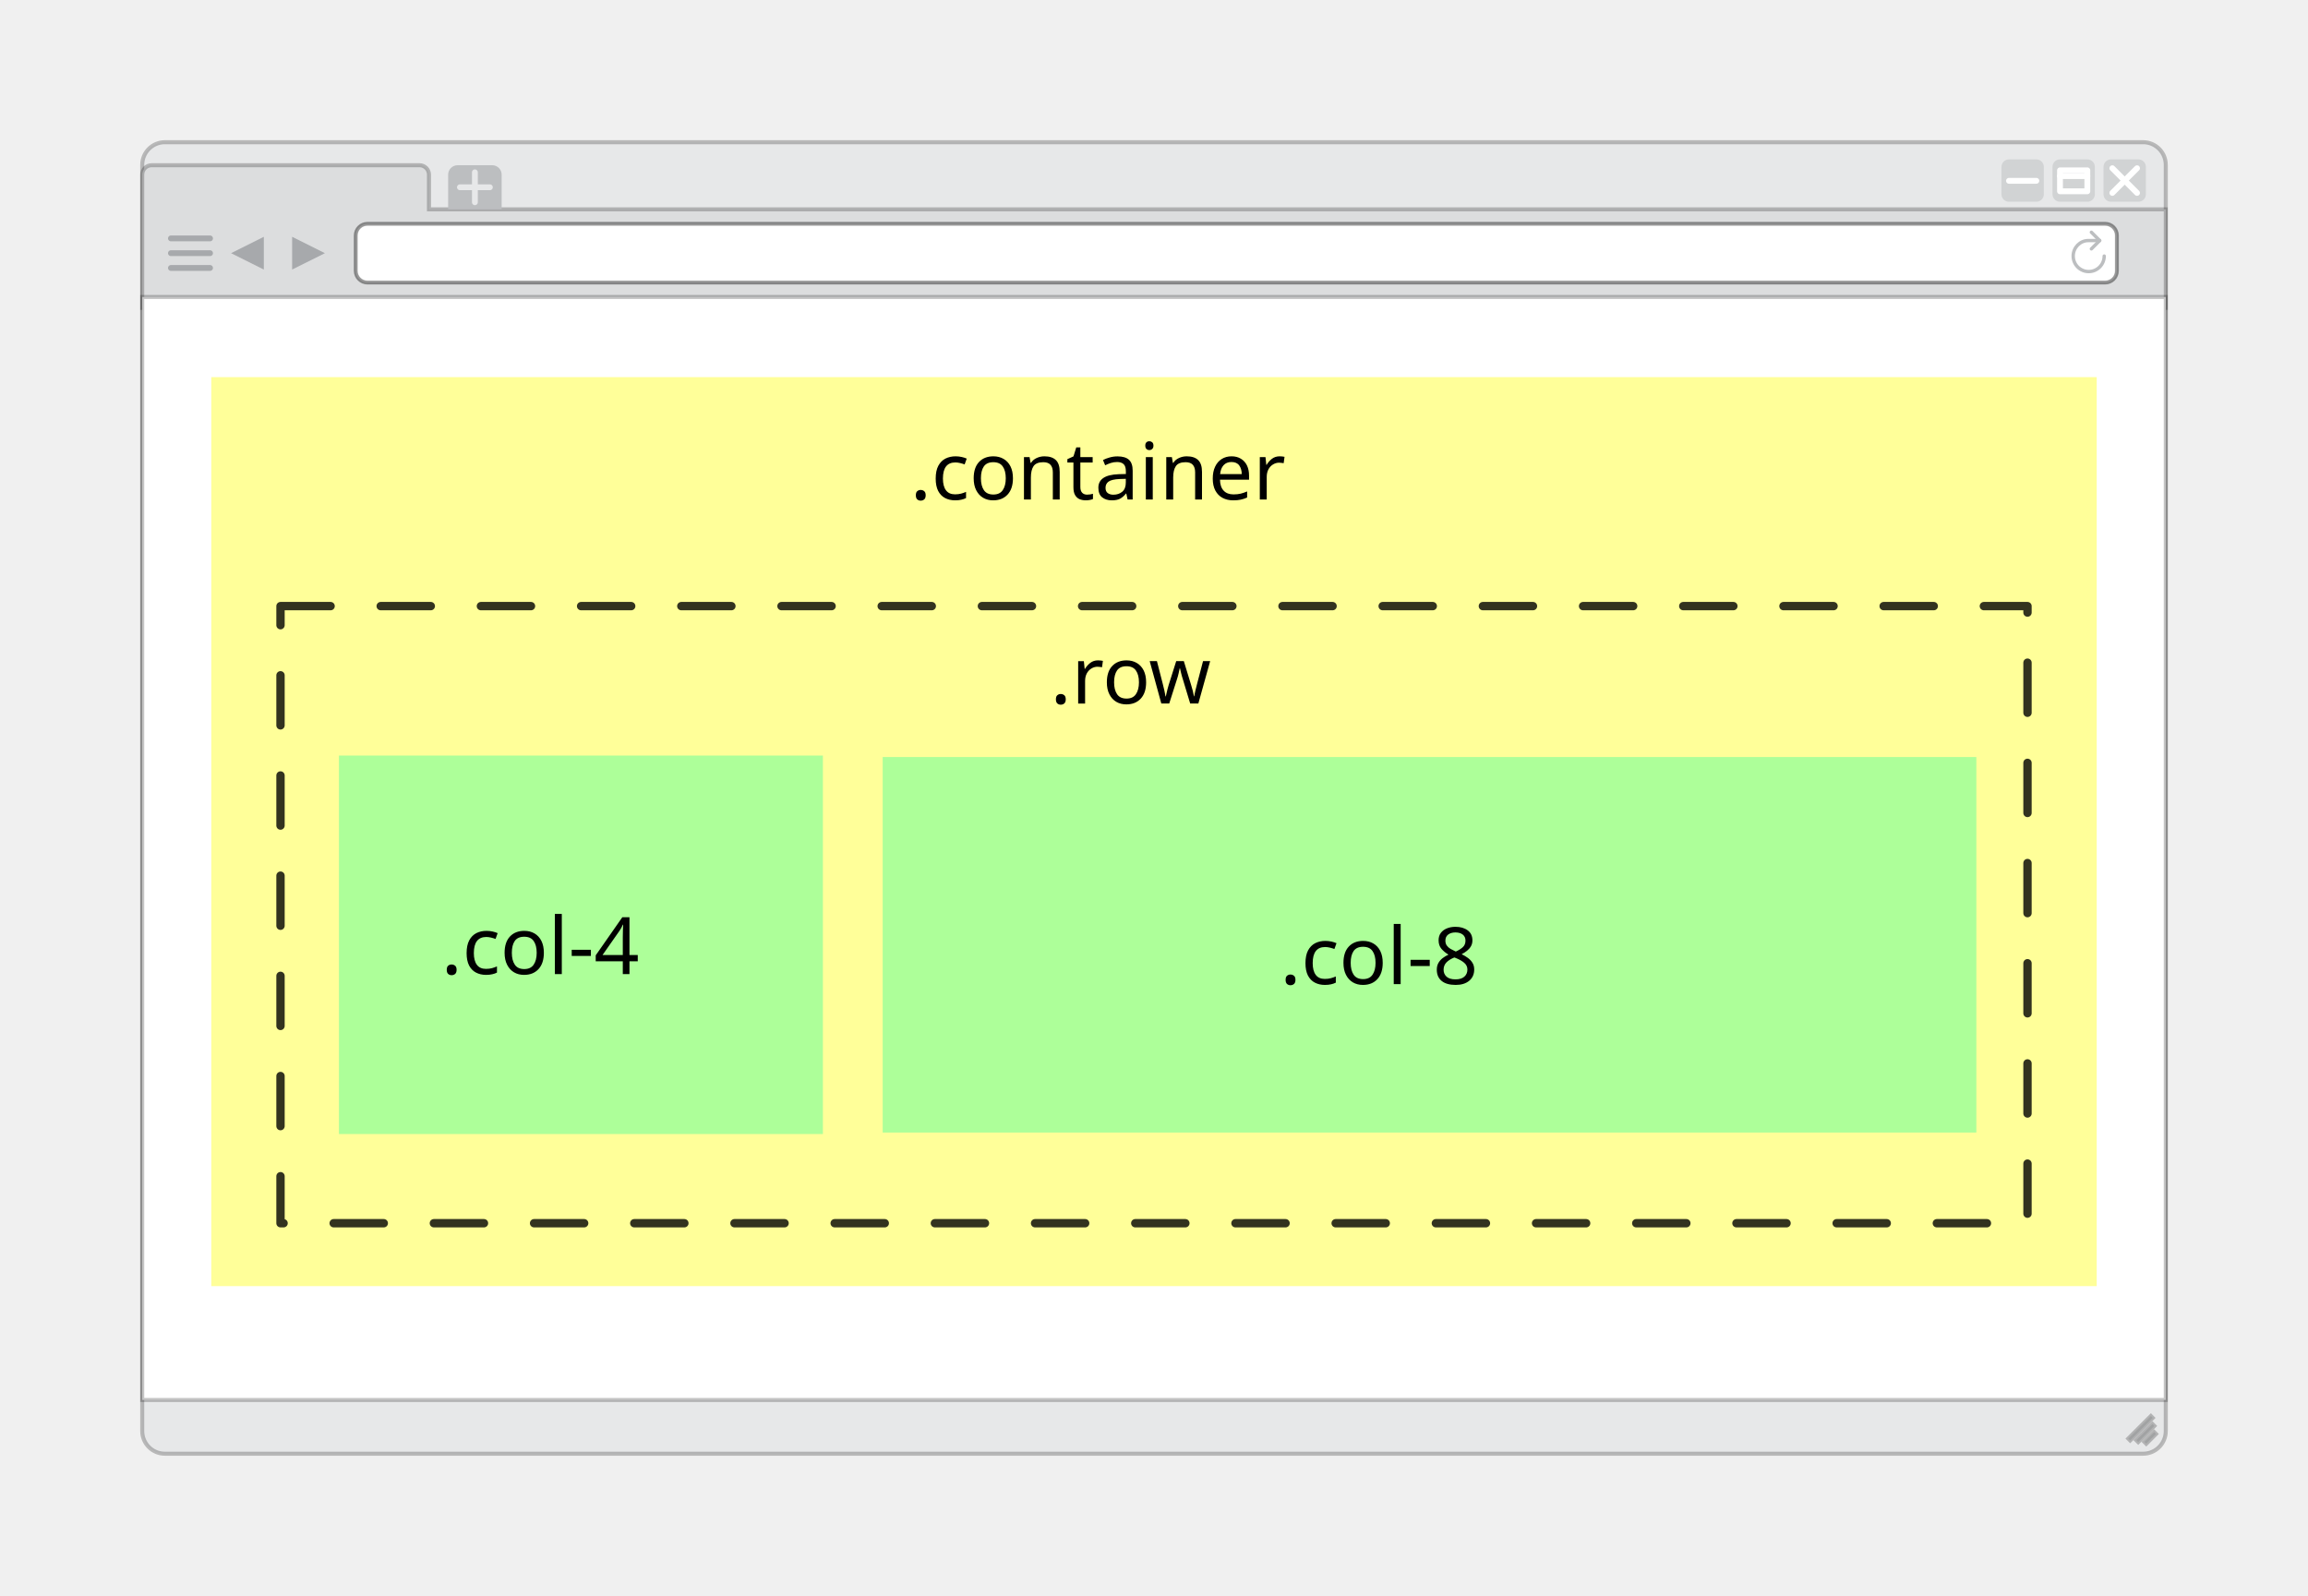
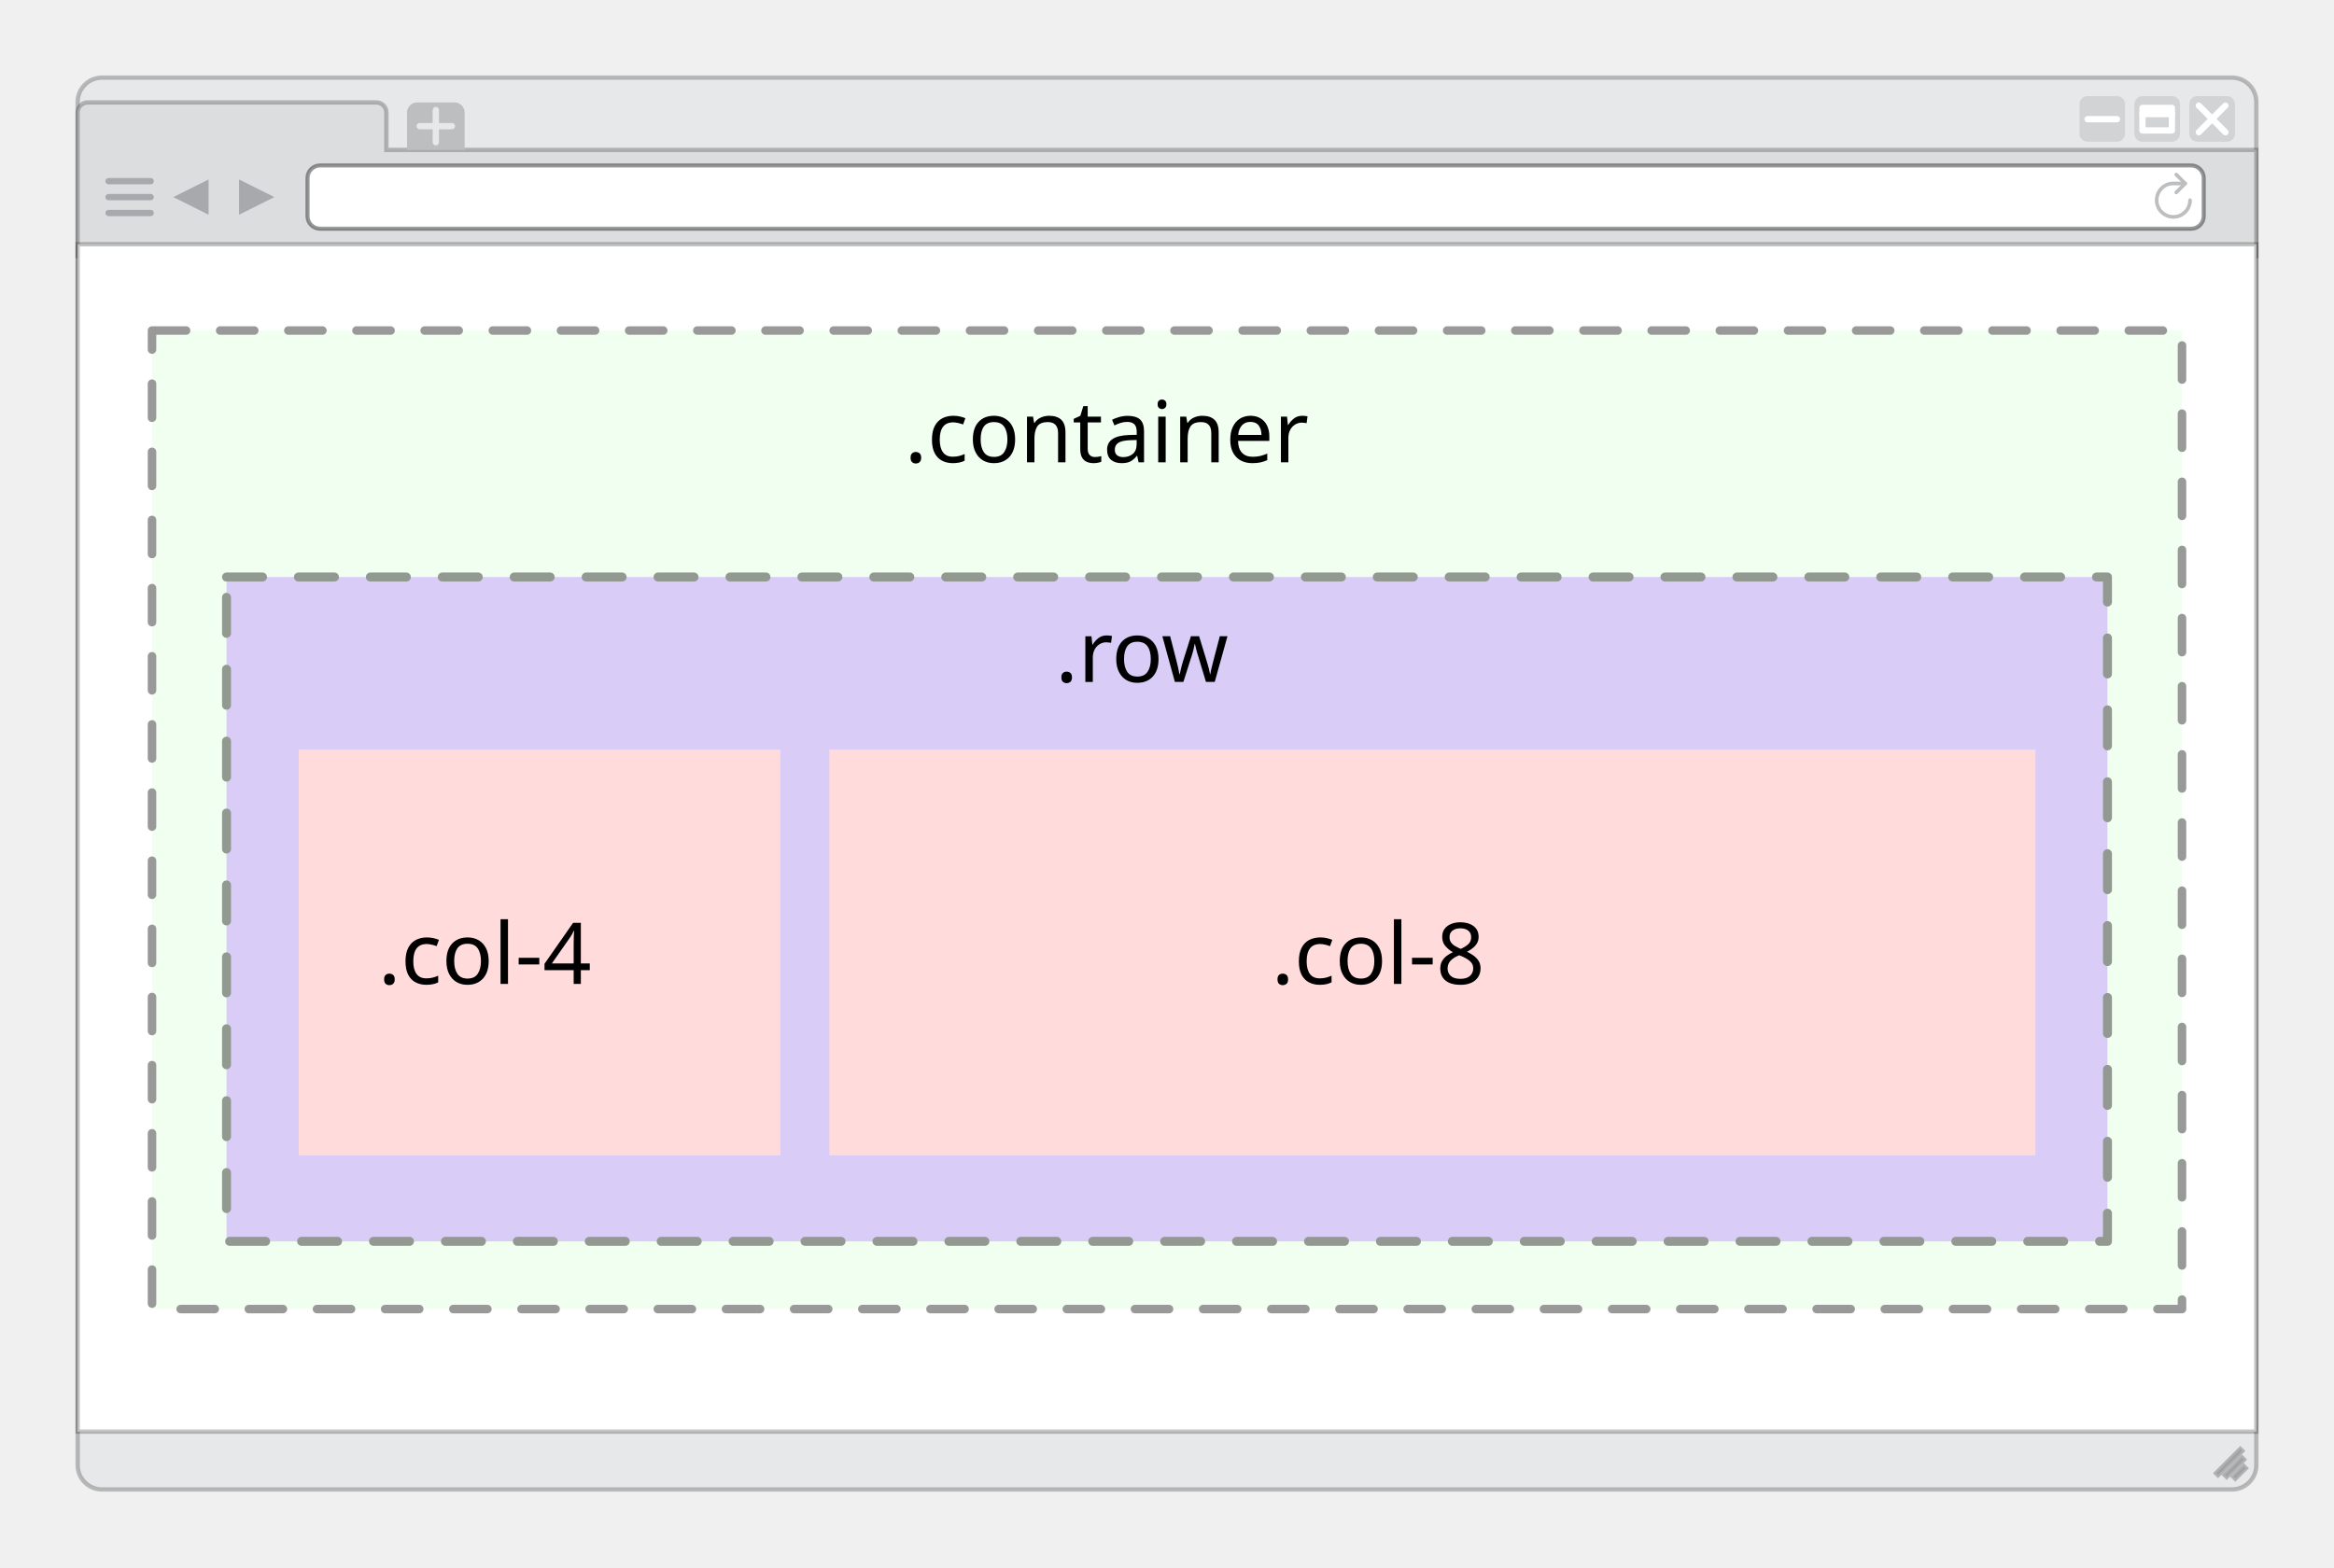
- <svg xmlns="http://www.w3.org/2000/svg" width="164.614mm" height="113.841mm" viewBox="0 0 583.279 403.374" id="svg7682" version="1.1">
+ <svg xmlns="http://www.w3.org/2000/svg" width="154.614mm" height="103.841mm" viewBox="0 0 547.846 367.941" id="svg7682" version="1.1">
  <defs id="defs7684">
    <clipPath clipPathUnits="userSpaceOnUse" id="clipPath18">
      <path d="M 0,980 1400,980 1400,0 0,0 0,980 Z" id="path20" />
    </clipPath>
    <clipPath clipPathUnits="userSpaceOnUse" id="clipPath52">
      <path d="M 0,980 1400,980 1400,0 0,0 0,980 Z" id="path54" />
    </clipPath>
    <clipPath clipPathUnits="userSpaceOnUse" id="clipPath18-3">
      <path d="M 0,980 1400,980 1400,0 0,0 0,980 Z" id="path20-6" />
    </clipPath>
  </defs>
-   <g id="layer1" transform="translate(-179.7466,-292.9719)">
+   <g id="layer1" transform="translate(-197.4632,-310.6884)">
    <g transform="matrix(0.8145535,0,0,0.8145535,166.5106,137.8222)" id="g8648">
      <g clip-path="url(#clipPath18-3)" id="g8650" transform="matrix(1.25,0,0,-1.25,-878.1905,820.2831)" style="stroke:#000000;stroke-opacity:0.232">
        <g transform="translate(1247.499,468.5488)" id="g8652" style="stroke:#000000;stroke-opacity:0.232">
          <path id="path8654" style="fill:#e7e8e9;fill-opacity:1;fill-rule:nonzero;stroke:#000000;stroke-opacity:0.232" d="m 0,0 -491.036,0 c -3.086,0 -5.61,-2.524 -5.61,-5.61 l 0,-314.348 c 0,-3.085 2.524,-5.609 5.61,-5.609 l 491.036,0 c 3.087,0 5.611,2.524 5.611,5.609 l 0,314.348 C 5.611,-2.524 3.087,0 0,0" />
        </g>
        <g transform="translate(750.8525,427.4121)" id="g8656" style="stroke:#000000;stroke-opacity:0.232">
          <path id="path8658" style="fill:#dcddde;fill-opacity:1;fill-rule:nonzero;stroke:#000000;stroke-opacity:0.232" d="m 0,0 0,33.086 c 0,1.284 1.051,2.336 2.337,2.336 l 66.504,0 c 1.286,0 2.336,-1.052 2.336,-2.336 l 0,-8.61 431.08,0 L 502.257,0 0,0 Z" />
        </g>
        <path id="path8660" style="fill:#ffffff;fill-opacity:1;fill-rule:nonzero;stroke:#000000;stroke-opacity:0.232" d="m 1253.11,156.322 -502.258,0 0,273.804 502.258,0 0,-273.804 z" />
        <g transform="translate(1249.815,150.3389)" id="g8662" style="stroke:#000000;stroke-opacity:0.232">
          <path id="path8664" style="fill:#d1d3d4;fill-opacity:1;fill-rule:nonzero;stroke:#000000;stroke-opacity:0.232" d="M 0,0 -4.01,-4.008 -3.547,-4.47 0.461,-0.461 0,0 Z m -0.406,1.995 -5.596,-5.596 0.459,-0.461 5.597,5.595 -0.46,0.462 z m 0.812,-3.987 -2.421,-2.423 0.46,-0.461 2.421,2.421 -0.46,0.463 z" />
        </g>
        <g transform="translate(1238.081,448.2949)" id="g8666" style="stroke:#000000;stroke-opacity:0.232">
          <path id="path8668" style="fill:#ffffff;fill-opacity:1;fill-rule:nonzero;stroke:#000000;stroke-opacity:0.232" d="m 0,0 -431.342,0 c -1.593,0 -2.894,-1.303 -2.894,-2.895 l 0,-8.795 c 0,-1.592 1.301,-2.895 2.894,-2.895 l 431.342,0 c 1.593,0 2.896,1.303 2.896,2.895 l 0,8.795 C 2.896,-1.303 1.593,0 0,0" />
        </g>
        <g transform="translate(1238.081,448.2949)" id="g8670" style="stroke:#000000;stroke-opacity:0.232">
          <path id="path8672" style="fill:none;stroke:#000000;stroke-width:0.834;stroke-linecap:butt;stroke-linejoin:miter;stroke-miterlimit:10;stroke-dasharray:none;stroke-opacity:0.232" d="m 0,0 -431.342,0 c -1.593,0 -2.894,-1.303 -2.894,-2.895 l 0,-8.795 c 0,-1.592 1.301,-2.895 2.894,-2.895 l 431.342,0 c 1.593,0 2.896,1.303 2.896,2.895 l 0,8.795 C 2.896,-1.303 1.593,0 0,0 Z" />
        </g>
      </g>
      <g id="g8674" transform="matrix(1.25,0,0,-1.25,106.8851,274.1124)">
        <path d="M 0,0 0,8.132 8.133,4.064 0,0 Z" style="fill:#a7a9ac;fill-opacity:1;fill-rule:nonzero;stroke:none" id="path8676" />
      </g>
      <g id="g8678" transform="matrix(1.25,0,0,-1.25,98.10583,274.1124)">
        <path d="M 0,0 0,8.132 -8.133,4.064 0,0 Z" style="fill:#a7a9ac;fill-opacity:1;fill-rule:nonzero;stroke:none" id="path8680" />
      </g>
      <g id="g8682" transform="matrix(1.25,0,0,-1.25,669.0922,269.9266)">
        <path d="m 0,0 c 0,-2.126 -1.724,-3.85 -3.85,-3.85 -2.124,0 -3.847,1.724 -3.847,3.85 0,2.124 1.723,3.847 3.72,3.847 l 2.858,0" style="fill:none;stroke:#bcbec0;stroke-width:0.834;stroke-linecap:round;stroke-linejoin:round;stroke-miterlimit:10;stroke-dasharray:none;stroke-opacity:1" id="path8684" />
      </g>
      <g id="g8686" transform="matrix(1.25,0,0,-1.25,665.114,262.5389)">
        <path d="M 0,0 2.063,-2.063 0,-4.126" style="fill:none;stroke:#bcbec0;stroke-width:0.834;stroke-linecap:round;stroke-linejoin:round;stroke-miterlimit:10;stroke-dasharray:none;stroke-opacity:1" id="path8688" />
      </g>
      <g id="g8690" transform="matrix(1.25,0,0,-1.25,648.0497,239.9314)">
        <path d="M 0,0 -6.812,0 C -7.83,0 -8.661,-0.832 -8.661,-1.85 l 0,-6.811 c 0,-1.018 0.831,-1.85 1.849,-1.85 l 6.812,0 c 1.018,0 1.849,0.832 1.849,1.85 l 0,6.811 C 1.849,-0.832 1.018,0 0,0" style="fill:#d1d3d4;fill-opacity:1;fill-rule:nonzero;stroke:none" id="path8692" />
      </g>
      <g id="g8694" transform="matrix(1.25,0,0,-1.25,639.55,246.5771)">
        <path d="M 0,0 6.787,0" style="fill:#d81920;fill-opacity:1;fill-rule:nonzero;stroke:#ffffff;stroke-width:1.447;stroke-linecap:round;stroke-linejoin:round;stroke-miterlimit:10;stroke-dasharray:none;stroke-opacity:1" id="path8696" />
      </g>
      <g id="g8698" transform="matrix(1.25,0,0,-1.25,663.8786,239.9314)">
        <path d="m 0,0 -6.813,0 c -1.016,0 -1.848,-0.832 -1.848,-1.85 l 0,-6.811 c 0,-1.018 0.832,-1.85 1.848,-1.85 l 6.813,0 c 1.018,0 1.85,0.832 1.85,1.85 l 0,6.811 C 1.85,-0.832 1.018,0 0,0" style="fill:#d1d3d4;fill-opacity:1;fill-rule:nonzero;stroke:none" id="path8700" />
      </g>
      <path d="m 655.379,243.328 8.482,0 0,6.5 -8.482,0 0,-6.5 z" style="fill:none;stroke:#ffffff;stroke-width:1.809;stroke-linecap:round;stroke-linejoin:round;stroke-miterlimit:10;stroke-dasharray:none;stroke-opacity:1" id="path8702" />
      <g id="g8704" transform="matrix(1.25,0,0,-1.25,655.38,245.1122)">
        <path d="M 0,0 6.786,0" style="fill:none;stroke:#ffffff;stroke-width:1.447;stroke-linecap:round;stroke-linejoin:round;stroke-miterlimit:10;stroke-dasharray:none;stroke-opacity:1" id="path8706" />
      </g>
      <g id="g8708" transform="matrix(1.25,0,0,-1.25,679.7075,239.9314)">
        <path d="m 0,0 -6.812,0 c -1.017,0 -1.849,-0.832 -1.849,-1.85 l 0,-6.811 c 0,-1.018 0.832,-1.85 1.849,-1.85 l 6.812,0 c 1.018,0 1.85,0.832 1.85,1.85 l 0,6.811 C 1.85,-0.832 1.018,0 0,0" style="fill:#d1d3d4;fill-opacity:1;fill-rule:nonzero;stroke:none" id="path8710" />
      </g>
      <g id="g8712" transform="matrix(1.25,0,0,-1.25,671.6215,242.6719)">
        <path d="M 0,0 6.126,-6.126" style="fill:none;stroke:#ffffff;stroke-width:1.447;stroke-linecap:round;stroke-linejoin:round;stroke-miterlimit:10;stroke-dasharray:none;stroke-opacity:1" id="path8714" />
      </g>
      <g id="g8716" transform="matrix(1.25,0,0,-1.25,671.6215,250.3294)">
        <path d="M 0,0 6.126,6.126" style="fill:none;stroke:#ffffff;stroke-width:1.447;stroke-linecap:round;stroke-linejoin:round;stroke-miterlimit:10;stroke-dasharray:none;stroke-opacity:1" id="path8718" />
      </g>
      <path id="path8720" style="fill:#bcbec0;fill-opacity:1;fill-rule:nonzero;stroke:none" d="m 171.891,255.423 0,-10.762 c 0,-1.606 -1.314,-2.92 -2.92,-2.92 l -10.76,0 c -1.606,0 -2.92,1.314 -2.92,2.92 l 0,10.762 16.6,0 z" />
      <path id="path8722" style="fill:none;stroke:#e7e8e9;stroke-width:1.809;stroke-linecap:round;stroke-linejoin:round;stroke-miterlimit:10;stroke-dasharray:none;stroke-opacity:1" d="m 163.59,243.937 0,9.291" />
      <path id="path8724" style="fill:none;stroke:#e7e8e9;stroke-width:1.809;stroke-linecap:round;stroke-linejoin:round;stroke-miterlimit:10;stroke-dasharray:none;stroke-opacity:1" d="m 158.945,248.581 9.291,0" />
      <g id="g8726" transform="matrix(1.25,0,0,-1.25,69.28021,264.4457)">
        <path d="M 0,0 9.709,0" style="fill:none;stroke:#a7a9ac;stroke-width:1.447;stroke-linecap:round;stroke-linejoin:miter;stroke-miterlimit:10;stroke-dasharray:none;stroke-opacity:1" id="path8728" />
      </g>
      <g id="g8730" transform="matrix(1.25,0,0,-1.25,69.28021,269.0306)">
        <path d="M 0,0 9.709,0" style="fill:none;stroke:#a7a9ac;stroke-width:1.447;stroke-linecap:round;stroke-linejoin:miter;stroke-miterlimit:10;stroke-dasharray:none;stroke-opacity:1" id="path8732" />
      </g>
      <g id="g8734" transform="matrix(1.25,0,0,-1.25,69.28021,273.6156)">
        <path d="M 0,0 9.709,0" style="fill:none;stroke:#a7a9ac;stroke-width:1.447;stroke-linecap:round;stroke-linejoin:miter;stroke-miterlimit:10;stroke-dasharray:none;stroke-opacity:1" id="path8736" />
      </g>
    </g>
-     <rect y="388.293" x="233.143" height="229.752" width="476.487" id="rect8738" style="opacity:1;fill:#ffff99;fill-opacity:1;stroke:none;stroke-width:2;stroke-linecap:round;stroke-linejoin:round;stroke-miterlimit:4;stroke-dasharray:none;stroke-dashoffset:0;stroke-opacity:1" />
+     <rect y="388.293" x="233.143" height="229.752" width="476.487" id="rect8738" style="opacity:0.4;fill:#dbffdb;fill-opacity:1;stroke:#000000;stroke-width:2;stroke-linecap:round;stroke-linejoin:round;stroke-miterlimit:4;stroke-dasharray:8, 8;stroke-dashoffset:0;stroke-opacity:1" />
    <text id="text8740" y="419.233" x="409.76" style="font-style:normal;font-weight:normal;font-size:28.875px;line-height:125%;font-family:sans-serif;letter-spacing:0px;word-spacing:0px;fill:#000000;fill-opacity:1;stroke:none;stroke-width:1px;stroke-linecap:butt;stroke-linejoin:miter;stroke-opacity:1" xml:space="preserve">
      <tspan style="font-style:normal;font-variant:normal;font-weight:normal;font-stretch:normal;font-size:20px;font-family:'Roboto Mono';-inkscape-font-specification:'Roboto Mono'" y="419.233" x="409.76" id="tspan8742">.container</tspan>
    </text>
-     <rect style="opacity:0.8;fill:none;fill-opacity:1;stroke:#000000;stroke-width:2.11;stroke-linecap:round;stroke-linejoin:round;stroke-miterlimit:4;stroke-dasharray:12.661, 12.661;stroke-dashoffset:0;stroke-opacity:1" id="rect4303" width="441.501" height="155.977" x="250.636" y="446.169" />
+     <rect style="opacity:0.4;fill:#b380ff;fill-opacity:1;stroke:#000000;stroke-width:2.11;stroke-linecap:round;stroke-linejoin:round;stroke-miterlimit:4;stroke-dasharray:8.441, 8.441;stroke-dashoffset:0;stroke-opacity:1" id="rect4303" width="441.501" height="155.977" x="250.636" y="446.169" />
    <text xml:space="preserve" style="font-style:normal;font-weight:normal;font-size:28.875px;line-height:125%;font-family:sans-serif;letter-spacing:0px;word-spacing:0px;fill:#000000;fill-opacity:1;stroke:none;stroke-width:1px;stroke-linecap:butt;stroke-linejoin:miter;stroke-opacity:1" x="445.161" y="470.806" id="text4307">
      <tspan id="tspan4309" x="445.161" y="470.806" style="font-style:normal;font-variant:normal;font-weight:normal;font-stretch:normal;font-size:20px;font-family:'Roboto Mono';-inkscape-font-specification:'Roboto Mono'">.row</tspan>
    </text>
-     <rect style="opacity:0.8;fill:#99ff99;fill-opacity:1;stroke:none;stroke-width:1.491;stroke-linecap:round;stroke-linejoin:round;stroke-miterlimit:4;stroke-dasharray:none;stroke-dashoffset:0;stroke-opacity:1" id="rect4305" width="122.314" height="95.665" x="265.399" y="483.939" />
-     <text id="text4311" y="539.174" x="291.214" style="font-style:normal;font-weight:normal;font-size:28.875px;line-height:125%;font-family:sans-serif;letter-spacing:0px;word-spacing:0px;fill:#000000;fill-opacity:1;stroke:none;stroke-width:1px;stroke-linecap:butt;stroke-linejoin:miter;stroke-opacity:1" xml:space="preserve">
-       <tspan style="font-style:normal;font-variant:normal;font-weight:normal;font-stretch:normal;font-size:20px;font-family:'Roboto Mono';-inkscape-font-specification:'Roboto Mono'" y="539.174" x="291.214" id="tspan4313">.col-4</tspan>
+     <rect style="opacity:1;fill:#ffdbdb;fill-opacity:1;stroke:none;stroke-width:1.876;stroke-linecap:round;stroke-linejoin:round;stroke-miterlimit:4;stroke-dasharray:none;stroke-dashoffset:0;stroke-opacity:1" id="rect4305" width="113.047" height="95.281" x="267.591" y="486.669" />
+     <text id="text4311" y="541.712" x="286.19" style="font-style:normal;font-weight:normal;font-size:28.875px;line-height:125%;font-family:sans-serif;letter-spacing:0px;word-spacing:0px;fill:#000000;fill-opacity:1;stroke:none;stroke-width:1px;stroke-linecap:butt;stroke-linejoin:miter;stroke-opacity:1" xml:space="preserve">
+       <tspan style="font-style:normal;font-variant:normal;font-weight:normal;font-stretch:normal;font-size:20px;font-family:'Roboto Mono';-inkscape-font-specification:'Roboto Mono'" y="541.712" x="286.19" id="tspan4313">.col-4</tspan>
    </text>
-     <rect y="484.31" x="402.822" height="94.923" width="276.39" id="rect4351" style="opacity:0.8;fill:#99ff99;fill-opacity:1;stroke:none;stroke-width:2.233;stroke-linecap:round;stroke-linejoin:round;stroke-miterlimit:4;stroke-dasharray:none;stroke-dashoffset:0;stroke-opacity:1" />
-     <text xml:space="preserve" style="font-style:normal;font-weight:normal;font-size:28.875px;line-height:125%;font-family:sans-serif;letter-spacing:0px;word-spacing:0px;fill:#000000;fill-opacity:1;stroke:none;stroke-width:1px;stroke-linecap:butt;stroke-linejoin:miter;stroke-opacity:1" x="503.209" y="541.712" id="text4353">
-       <tspan id="tspan4355" x="503.209" y="541.712" style="font-style:normal;font-variant:normal;font-weight:normal;font-stretch:normal;font-size:20px;font-family:'Roboto Mono';-inkscape-font-specification:'Roboto Mono'">.col-8</tspan>
+     <rect y="486.669" x="392.146" height="95.281" width="283.092" id="rect4351" style="opacity:1;fill:#ffdbdb;fill-opacity:1;stroke:none;stroke-width:1.876;stroke-linecap:round;stroke-linejoin:round;stroke-miterlimit:4;stroke-dasharray:none;stroke-dashoffset:0;stroke-opacity:1" />
+     <text xml:space="preserve" style="font-style:normal;font-weight:normal;font-size:28.875px;line-height:125%;font-family:sans-serif;letter-spacing:0px;word-spacing:0px;fill:#000000;fill-opacity:1;stroke:none;stroke-width:1px;stroke-linecap:butt;stroke-linejoin:miter;stroke-opacity:1" x="495.885" y="541.712" id="text4353">
+       <tspan id="tspan4355" x="495.885" y="541.712" style="font-style:normal;font-variant:normal;font-weight:normal;font-stretch:normal;font-size:20px;font-family:'Roboto Mono';-inkscape-font-specification:'Roboto Mono'">.col-8</tspan>
    </text>
  </g>
</svg>
